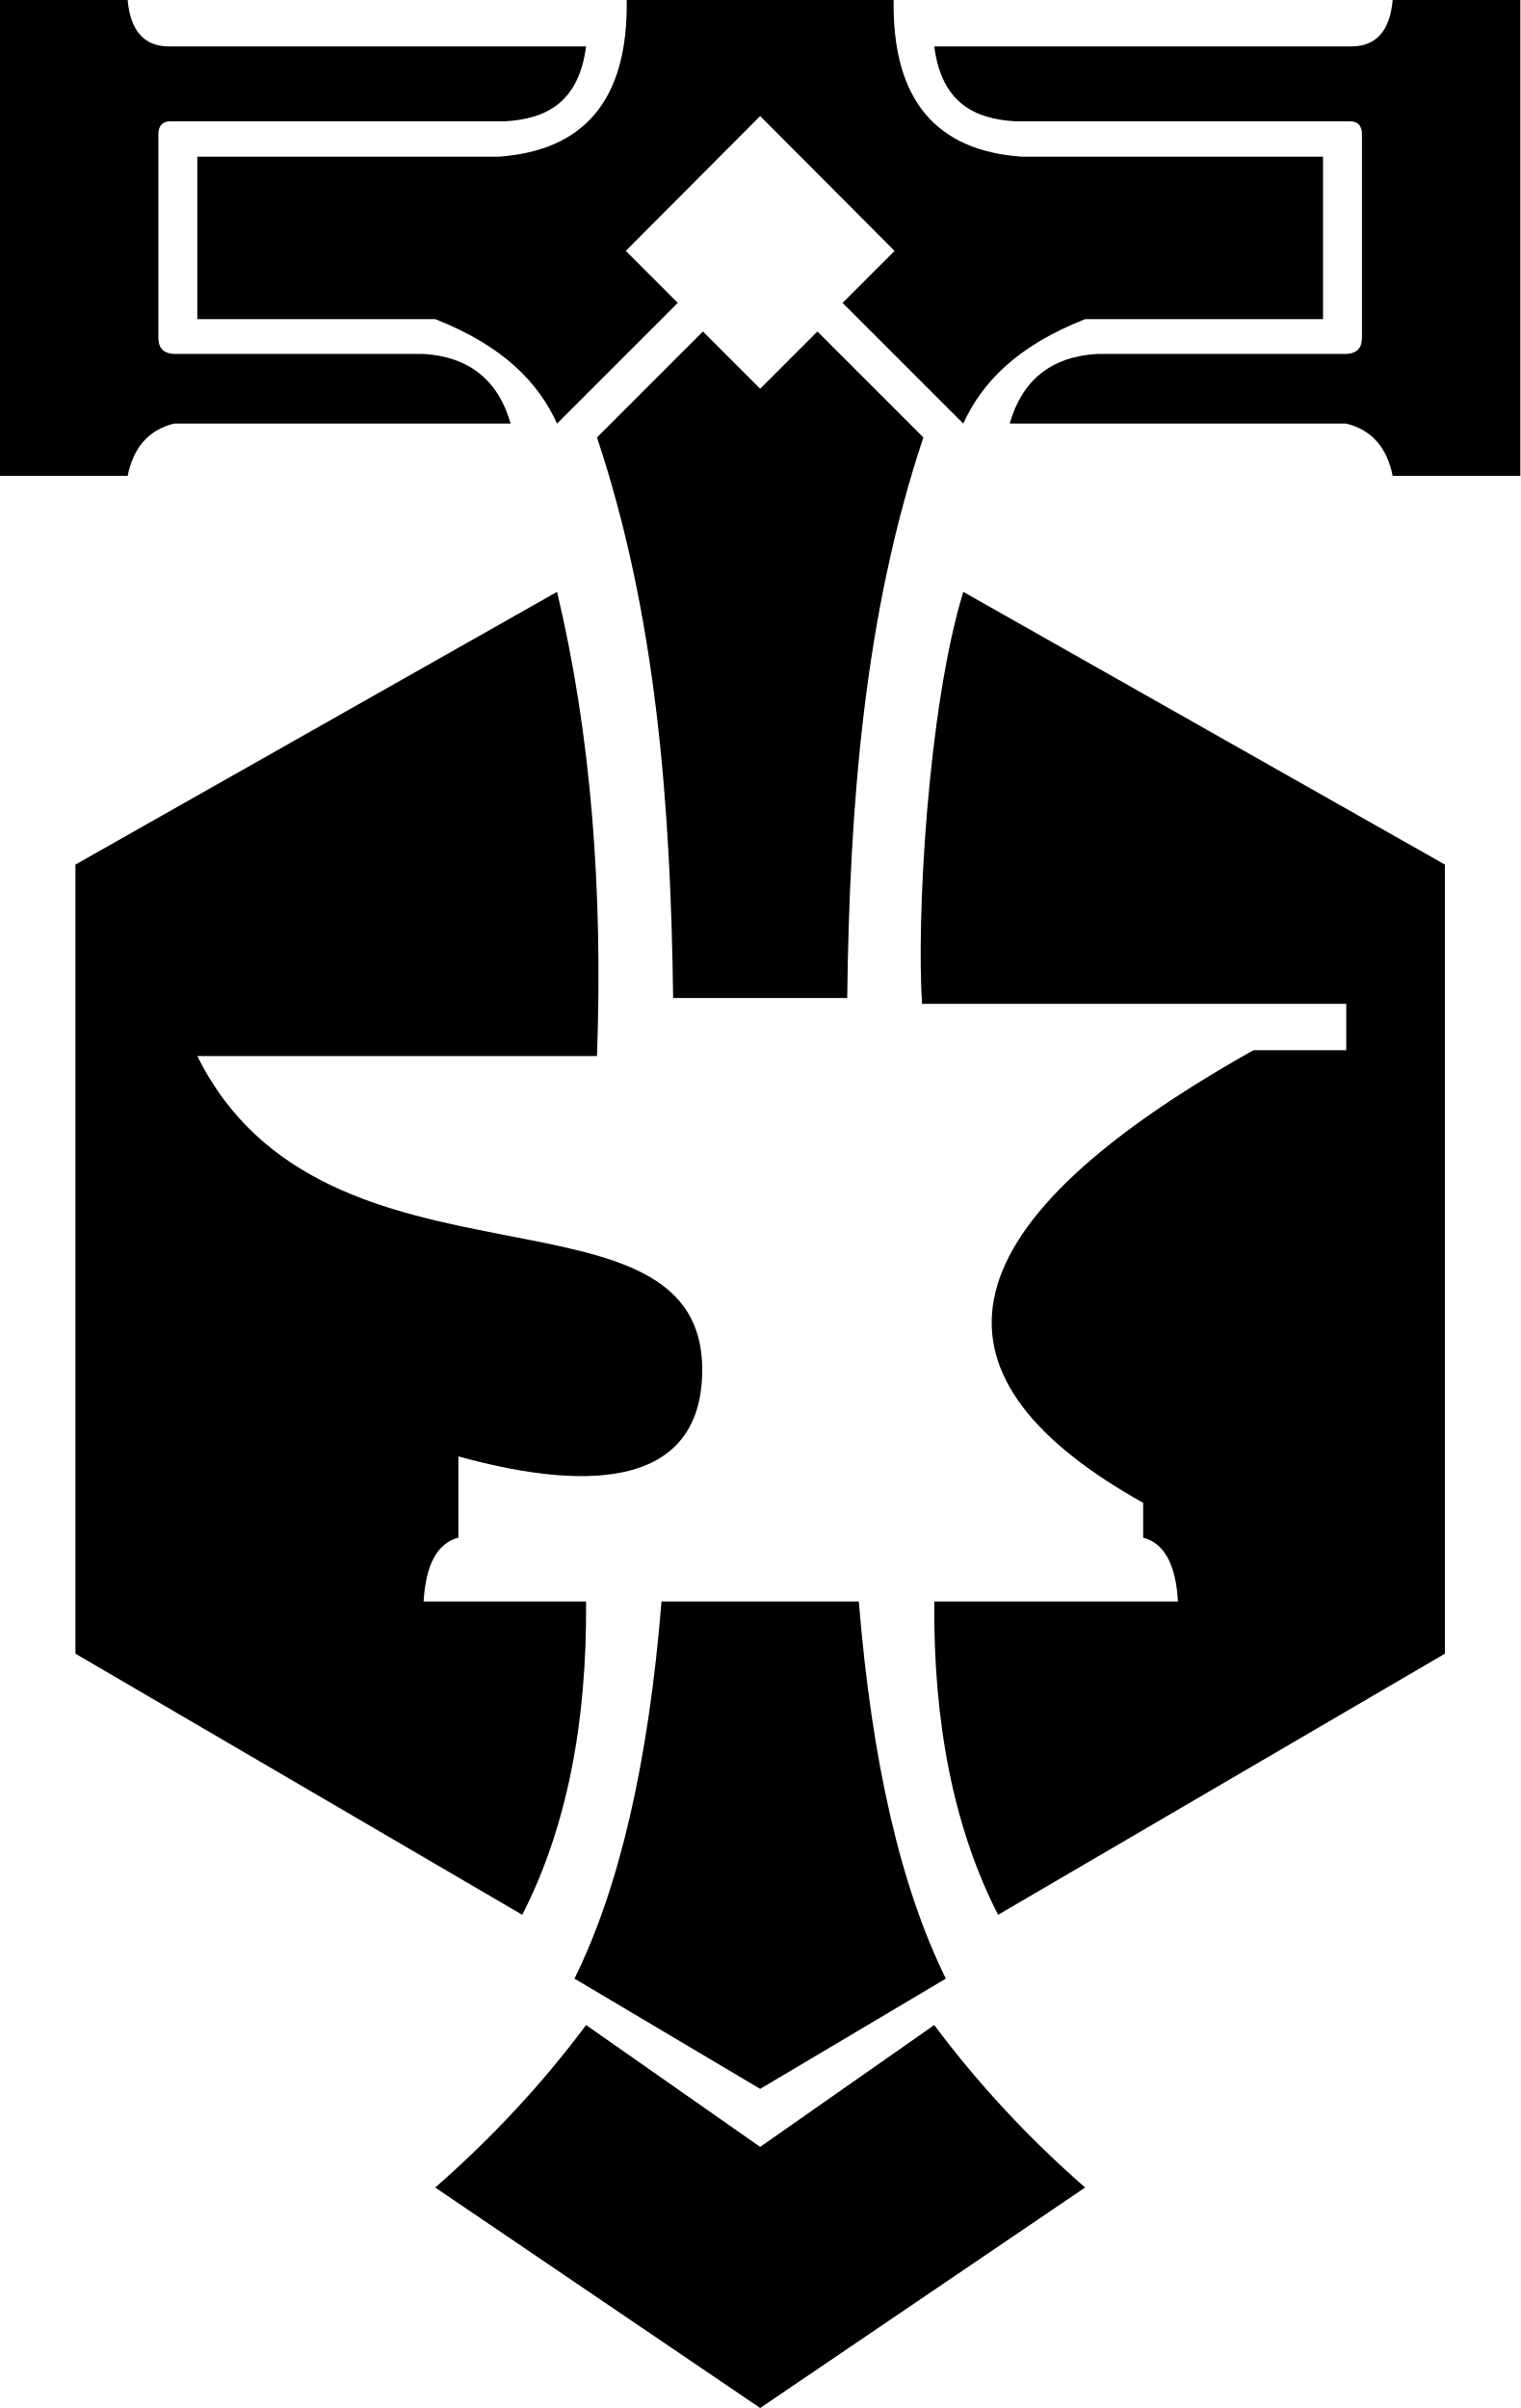
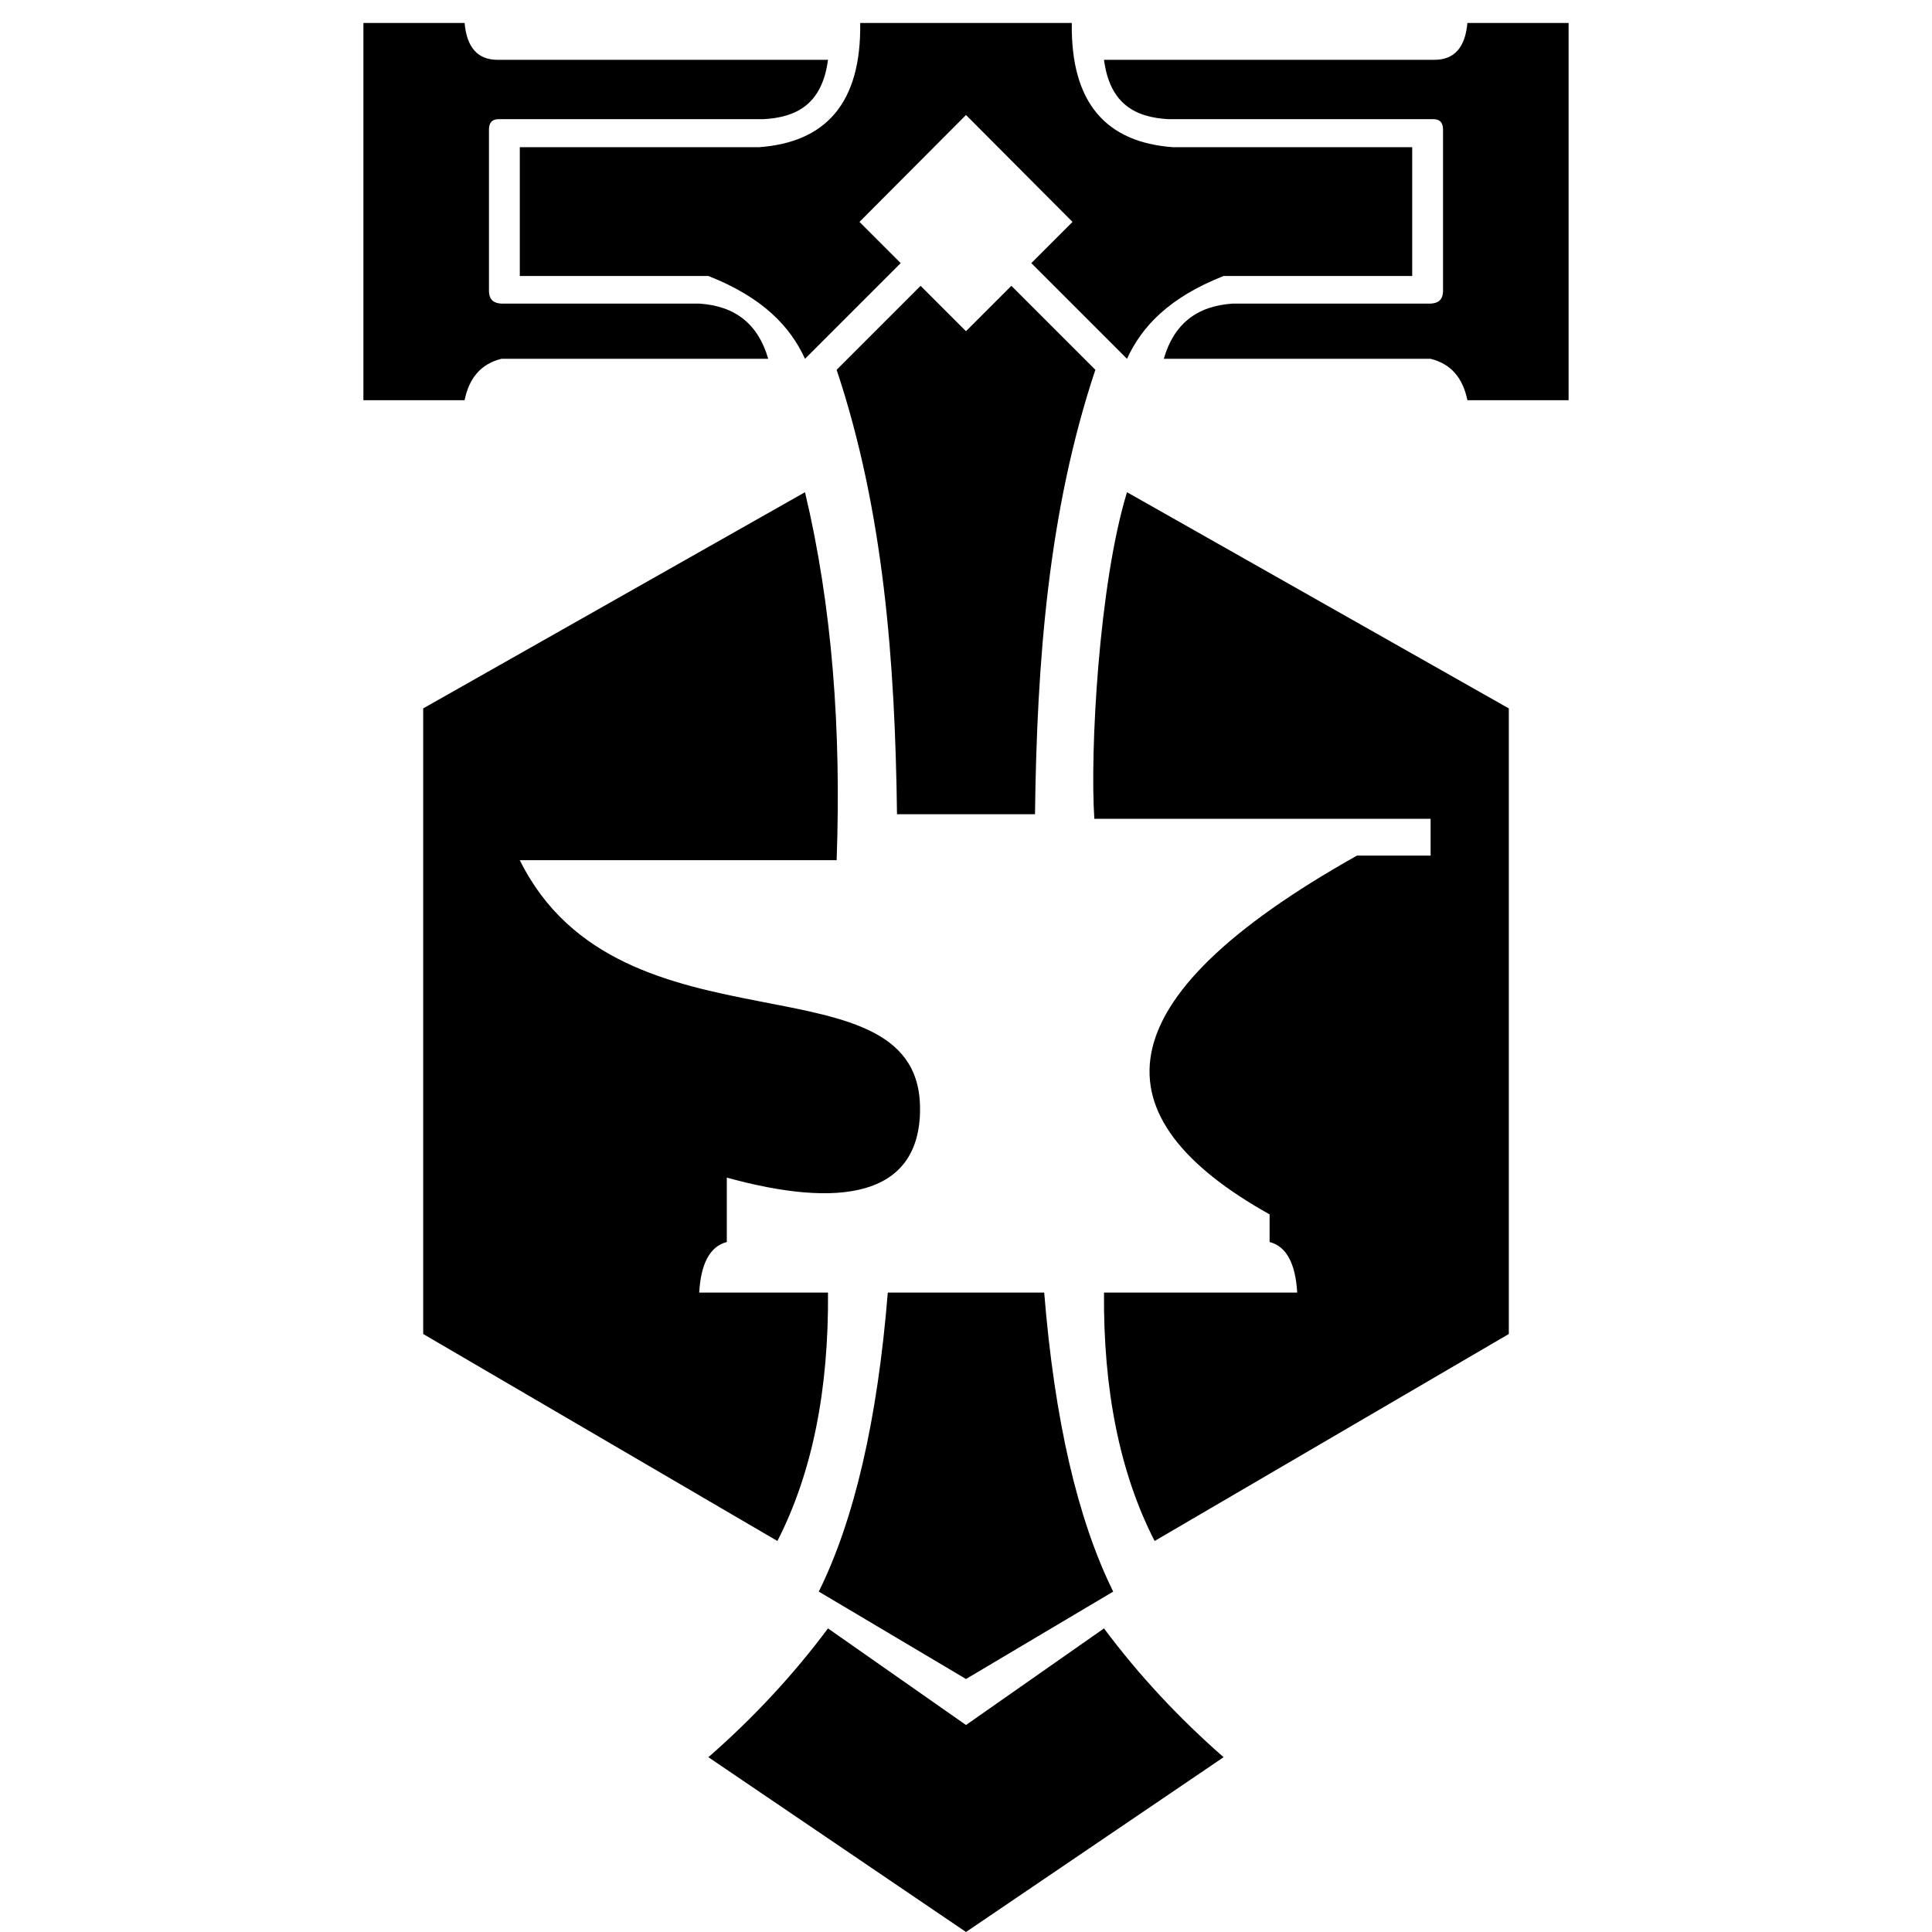
- <svg xmlns="http://www.w3.org/2000/svg" viewBox="0 0 262 415">
+ <svg xmlns="http://www.w3.org/2000/svg" viewBox="-79 -5 420 420">
  <path d="M75 377q14.71-12.86 26-28l30 21 30-21q11.29 15.14 26 28l-56 38zm24-36c7.75-15.693 12.759-37.34 15-65h34c2.241 27.66 7.25 49.307 15 65l-32 19zm-3-239-83 47v136l77 45c7.623-14.891 11.168-32.987 11-54H73c.366-6.253 2.295-10.033 6-11v-14c24.43 6.745 41.415 4.137 42-14 1.157-35.858-65.003-10.62-87-55h68.877c1.023-28.258-.944-55.081-6.877-80m70 0 83 47v136l-77 45c-7.623-14.891-11.168-32.987-11-54h42c-.366-6.253-2.295-10.033-6-11v-6c-37.693-21.093-37.23-46.438 19-78h16v-8h-73.101c-.971-14.525.963-50.92 7.101-71m-50 70c-.419-33.291-2.909-66.011-13.123-96.608l18.257-18.258L131 67l9.866-9.866 18.257 18.258C148.909 105.989 146.419 138.709 146 172ZM101 8H29c-4.069-.064-6.514-2.563-7-8H0v82h22c.96-4.706 3.457-7.876 8-9h58c-2.145-7.479-7.123-11.506-15-12H30c-1.495-.085-2.643-.647-2.704-2.704V23c.061-1.425.778-2.1 2.092-2.092H87c7.122-.403 12.728-3.214 14-12.908m60 0h72c4.069-.064 6.514-2.563 7-8h22v82h-22c-.96-4.706-3.457-7.876-8-9h-58c2.145-7.479 7.123-11.506 15-12h43c1.495-.085 2.643-.647 2.704-2.704V23c-.061-1.425-.778-2.1-2.092-2.092H175c-7.122-.403-12.728-3.214-14-12.908m-53.158 35.241L116.8 52.2 96 73c-3.243-7.087-9.247-13.376-21-18H34V27h52c14.52-1.051 22.257-9.604 22-27h46c-.257 17.396 7.48 25.949 22 27h52v28h-41c-11.753 4.624-17.757 10.913-21 18l-20.8-20.8 8.958-8.959L131 20Z" />
</svg>
